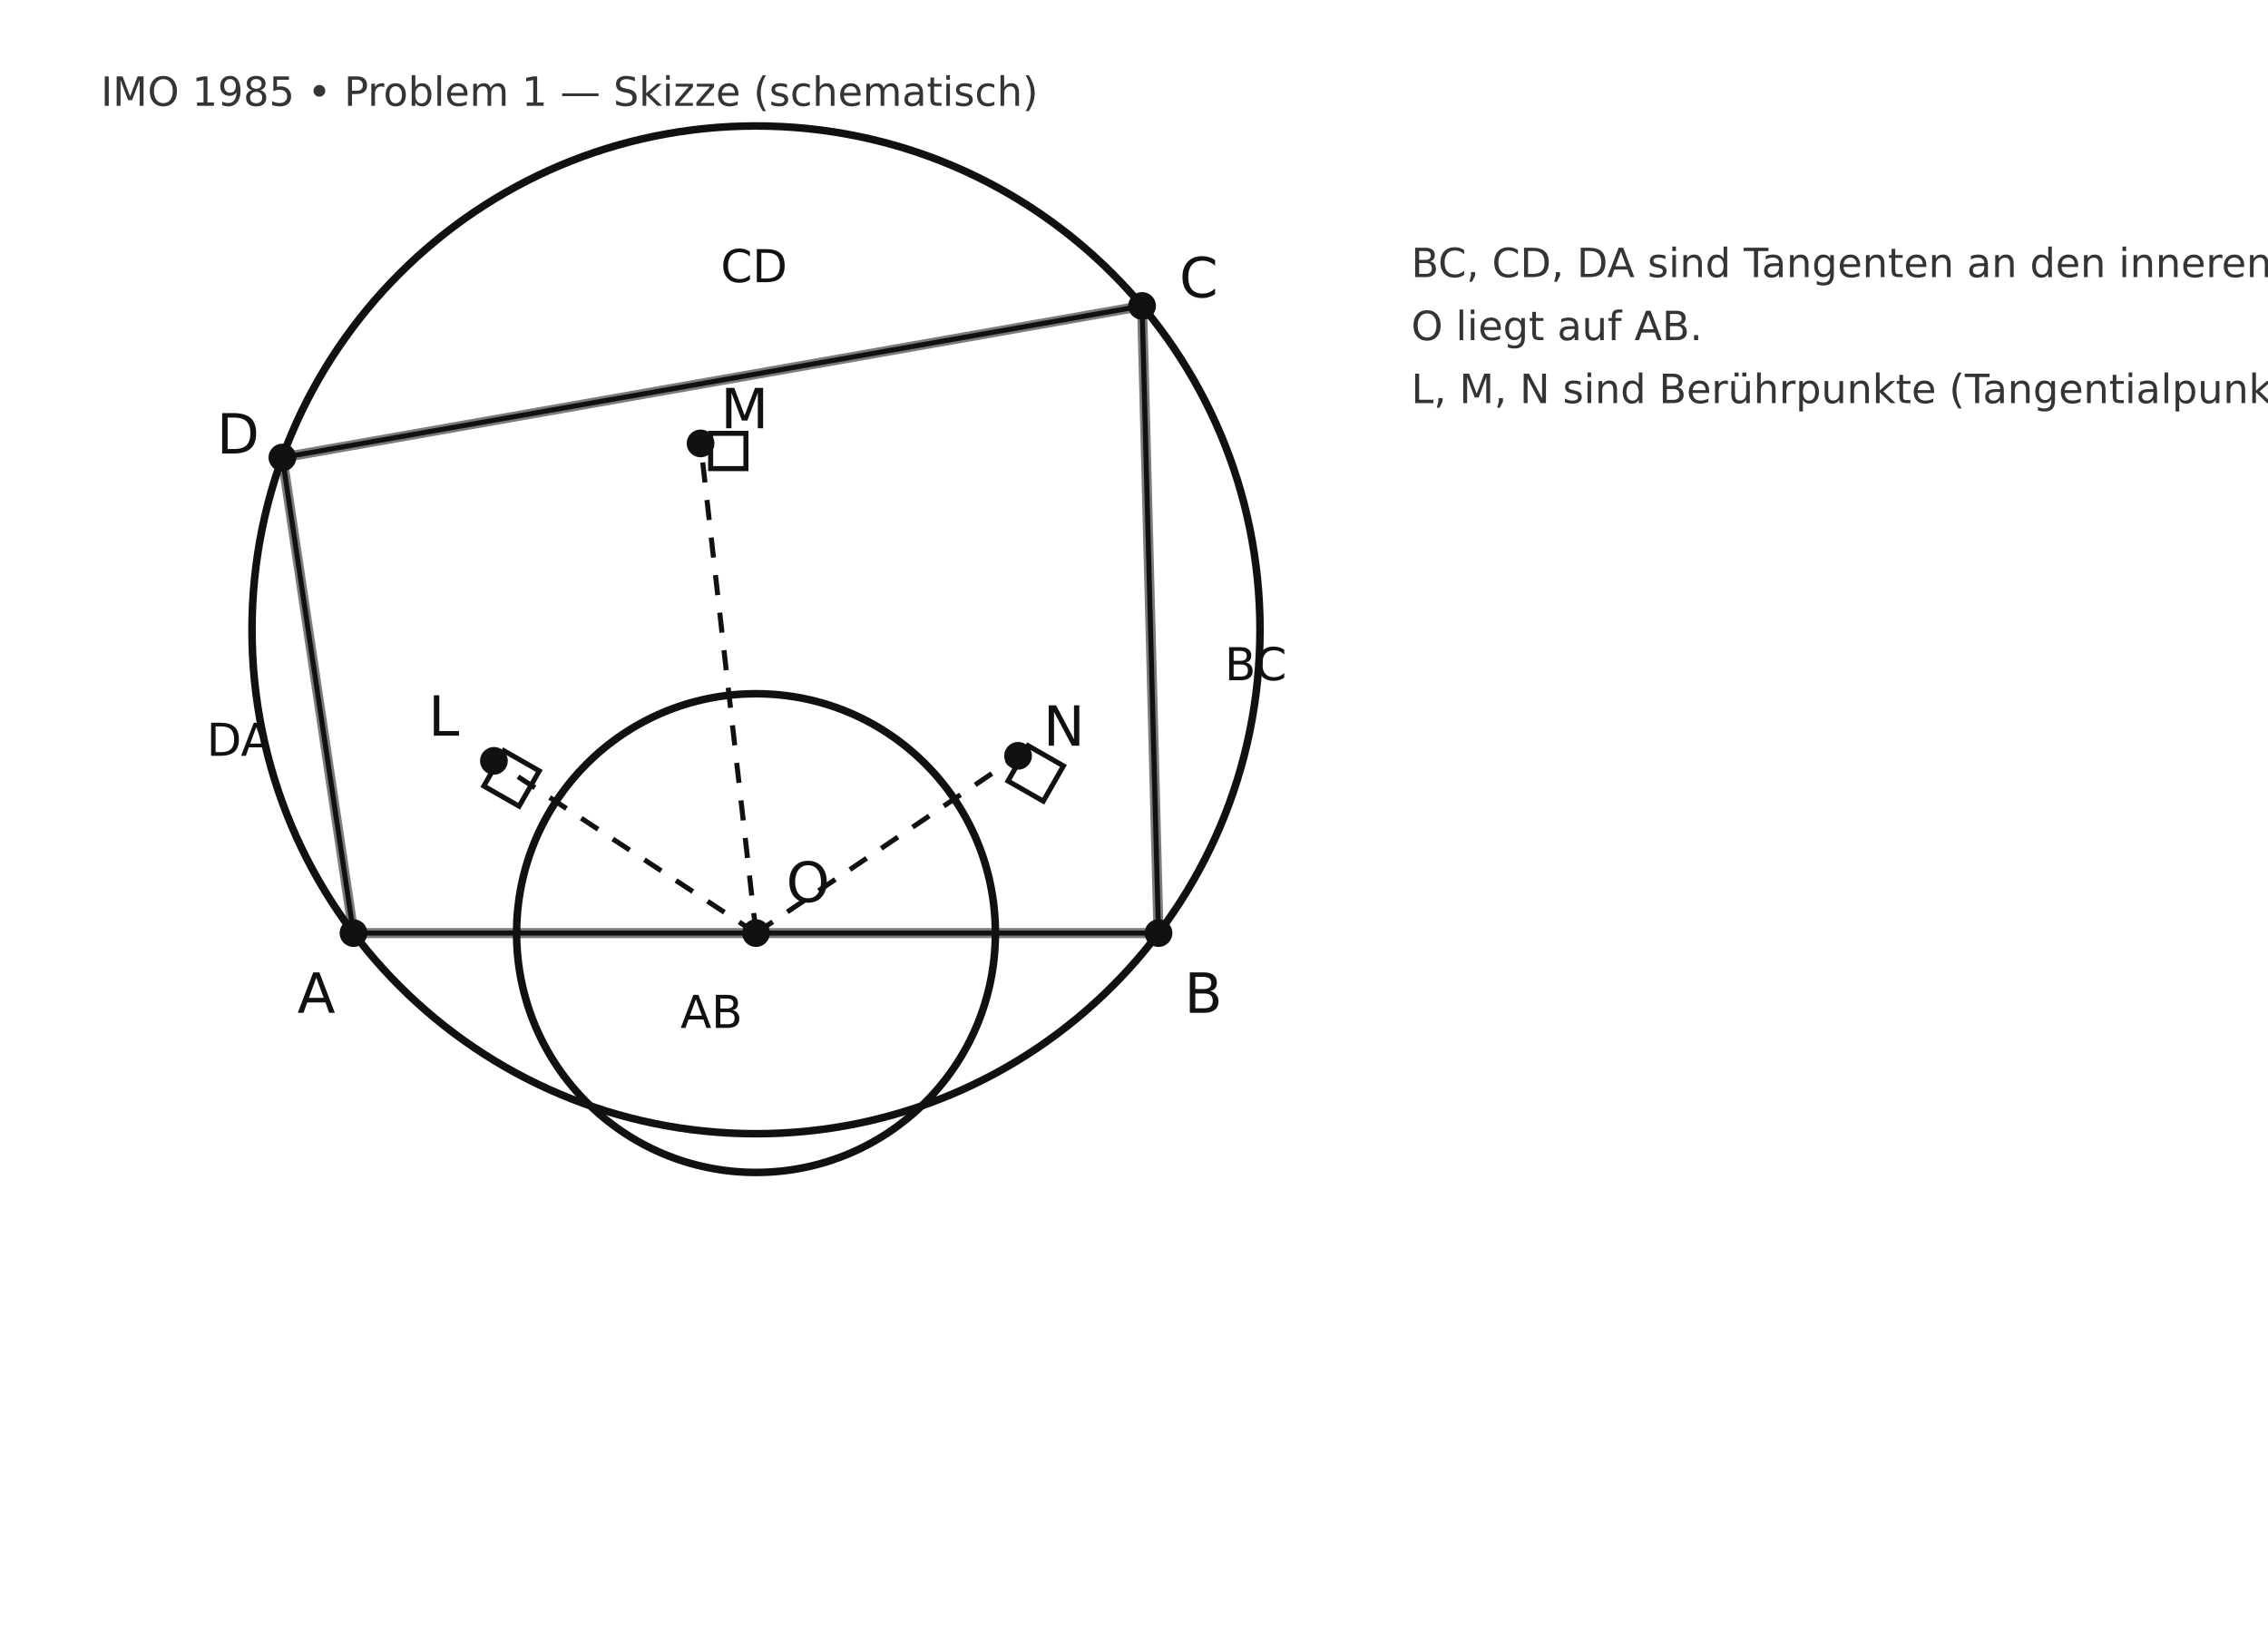
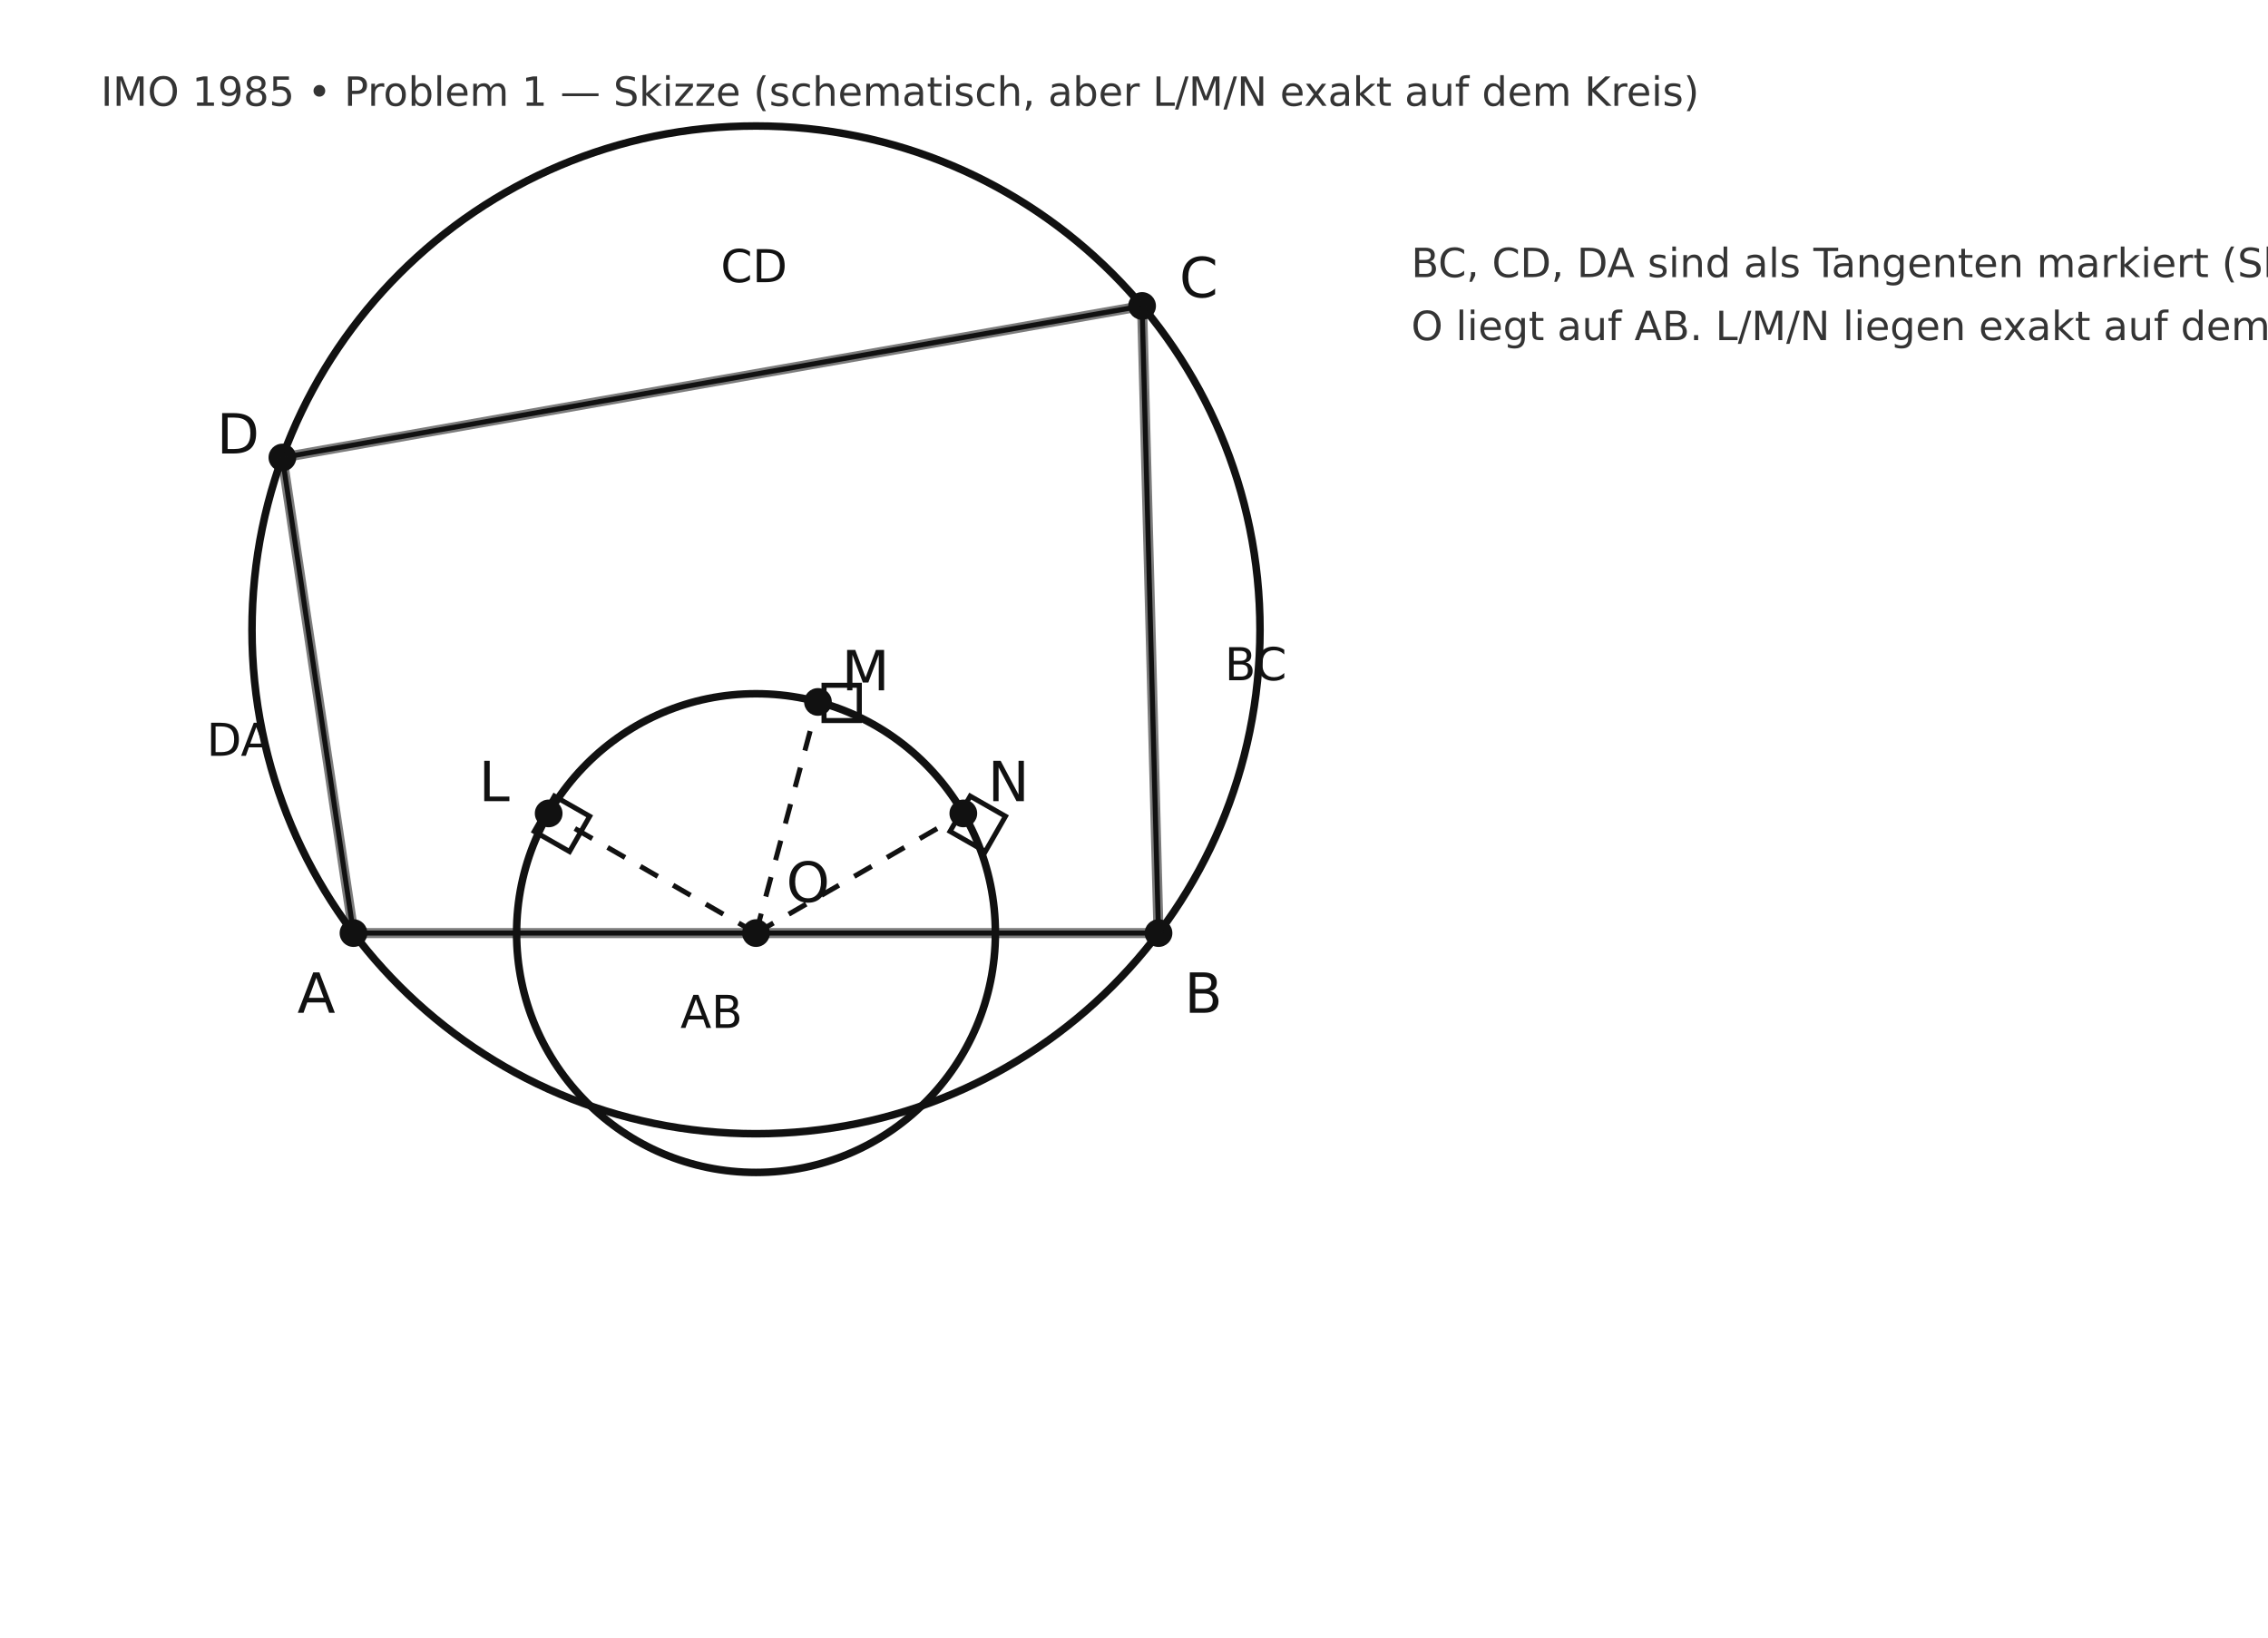
<svg xmlns="http://www.w3.org/2000/svg" width="900" height="650" viewBox="0 0 900 650">
  <defs>
    <style>
            .thin { stroke:#111; stroke-width:2; fill:none; }
            .dash { stroke:#111; stroke-width:2; fill:none; stroke-dasharray:8 7; }
            .outer { stroke:#111; stroke-width:3; fill:none; }
            .inner { stroke:#111; stroke-width:3; fill:none; }
            .pt { fill:#111; }
            .lbl { font-family: "DejaVu Sans", "Arial", sans-serif; font-size:22px; fill:#111; }
            .small { font-family: "DejaVu Sans", "Arial", sans-serif; font-size:18px; fill:#111; }
            .hint { font-family: "DejaVu Sans", "Arial", sans-serif; font-size:16px; fill:#111;
            opacity:0.85; }
        </style>
  </defs>
-   <text x="40" y="42" class="hint">IMO 1985 • Problem 1 — Skizze (schematisch)</text>
+   <text x="40" y="42" class="hint">IMO 1985 • Problem 1 — Skizze (schematisch, aber L/M/N exakt
+         auf dem Kreis)</text>
  <circle cx="300" cy="250" r="200" class="outer" />
  <circle cx="140.273" cy="370.363" r="5.5" class="pt" />
  <circle cx="459.727" cy="370.363" r="5.5" class="pt" />
  <circle cx="453.209" cy="121.442" r="5.5" class="pt" />
  <circle cx="112.061" cy="181.596" r="5.5" class="pt" />
  <text x="118" y="402" class="lbl">A</text>
  <text x="470" y="402" class="lbl">B</text>
  <text x="468" y="118" class="lbl">C</text>
  <text x="86" y="180" class="lbl">D</text>
  <path d="M 140.273 370.363 L 459.727 370.363 L 453.209 121.442 L 112.061 181.596 Z" class="thin" />
  <circle cx="300" cy="370.363" r="95" class="inner" />
  <circle cx="300" cy="370.363" r="5.5" class="pt" />
  <text x="312" y="358" class="lbl">O</text>
-   <circle cx="196" cy="302" r="5.5" class="pt" />
-   <text x="170" y="292" class="lbl">L</text>
-   <circle cx="278" cy="176" r="5.5" class="pt" />
-   <text x="286" y="170" class="lbl">M</text>
-   <circle cx="404" cy="300" r="5.5" class="pt" />
-   <text x="414" y="296" class="lbl">N</text>
-   <line x1="300" y1="370.363" x2="196" y2="302" class="dash" />
-   <line x1="300" y1="370.363" x2="278" y2="176" class="dash" />
-   <line x1="300" y1="370.363" x2="404" y2="300" class="dash" />
-   <path d="M 200 298 L 214 306 L 206 320 L 192 312 Z" class="thin" />
-   <path d="M 282 172 L 296 172 L 296 186 L 282 186 Z" class="thin" />
-   <path d="M 408 296 L 422 304 L 414 318 L 400 310 Z" class="thin" />
+   <circle cx="217.728" cy="322.863" r="5.5" class="pt" />
+   <text x="190" y="318" class="lbl">L</text>
+   <circle cx="324.588" cy="278.618" r="5.5" class="pt" />
+   <text x="334" y="274" class="lbl">M</text>
+   <circle cx="382.272" cy="322.863" r="5.5" class="pt" />
+   <text x="392" y="318" class="lbl">N</text>
+   <line x1="300" y1="370.363" x2="217.728" y2="322.863" class="dash" />
+   <line x1="300" y1="370.363" x2="324.588" y2="278.618" class="dash" />
+   <line x1="300" y1="370.363" x2="382.272" y2="322.863" class="dash" />
+   <path d="M 220 316 L 234 324 L 226 338 L 212 330 Z" class="thin" />
+   <path d="M 327 272 L 341 272 L 341 286 L 327 286 Z" class="thin" />
+   <path d="M 385 316 L 399 324 L 391 338 L 377 330 Z" class="thin" />
  <path d="M 459.727 370.363 L 453.209 121.442" style="stroke:#111; stroke-width:4; fill:none; opacity:0.55" />
  <path d="M 453.209 121.442 L 112.061 181.596" style="stroke:#111; stroke-width:4; fill:none; opacity:0.55" />
  <path d="M 112.061 181.596 L 140.273 370.363" style="stroke:#111; stroke-width:4; fill:none; opacity:0.55" />
  <path d="M 140.273 370.363 L 459.727 370.363" style="stroke:#111; stroke-width:4; fill:none; opacity:0.55" />
  <text x="270" y="408" class="small">AB</text>
  <text x="486" y="270" class="small">BC</text>
  <text x="286" y="112" class="small">CD</text>
  <text x="82" y="300" class="small">DA</text>
-   <text x="560" y="110" class="hint">BC, CD, DA sind Tangenten an den inneren Kreis.</text>
-   <text x="560" y="135" class="hint">O liegt auf AB.</text>
-   <text x="560" y="160" class="hint">L, M, N sind Berührpunkte (Tangentialpunkte).</text>
+   <text x="560" y="110" class="hint">BC, CD, DA sind als Tangenten markiert (Skizze ist
+         schematisch).</text>
+   <text x="560" y="135" class="hint">O liegt auf AB. L/M/N liegen exakt auf dem inneren Kreis.</text>
</svg>
